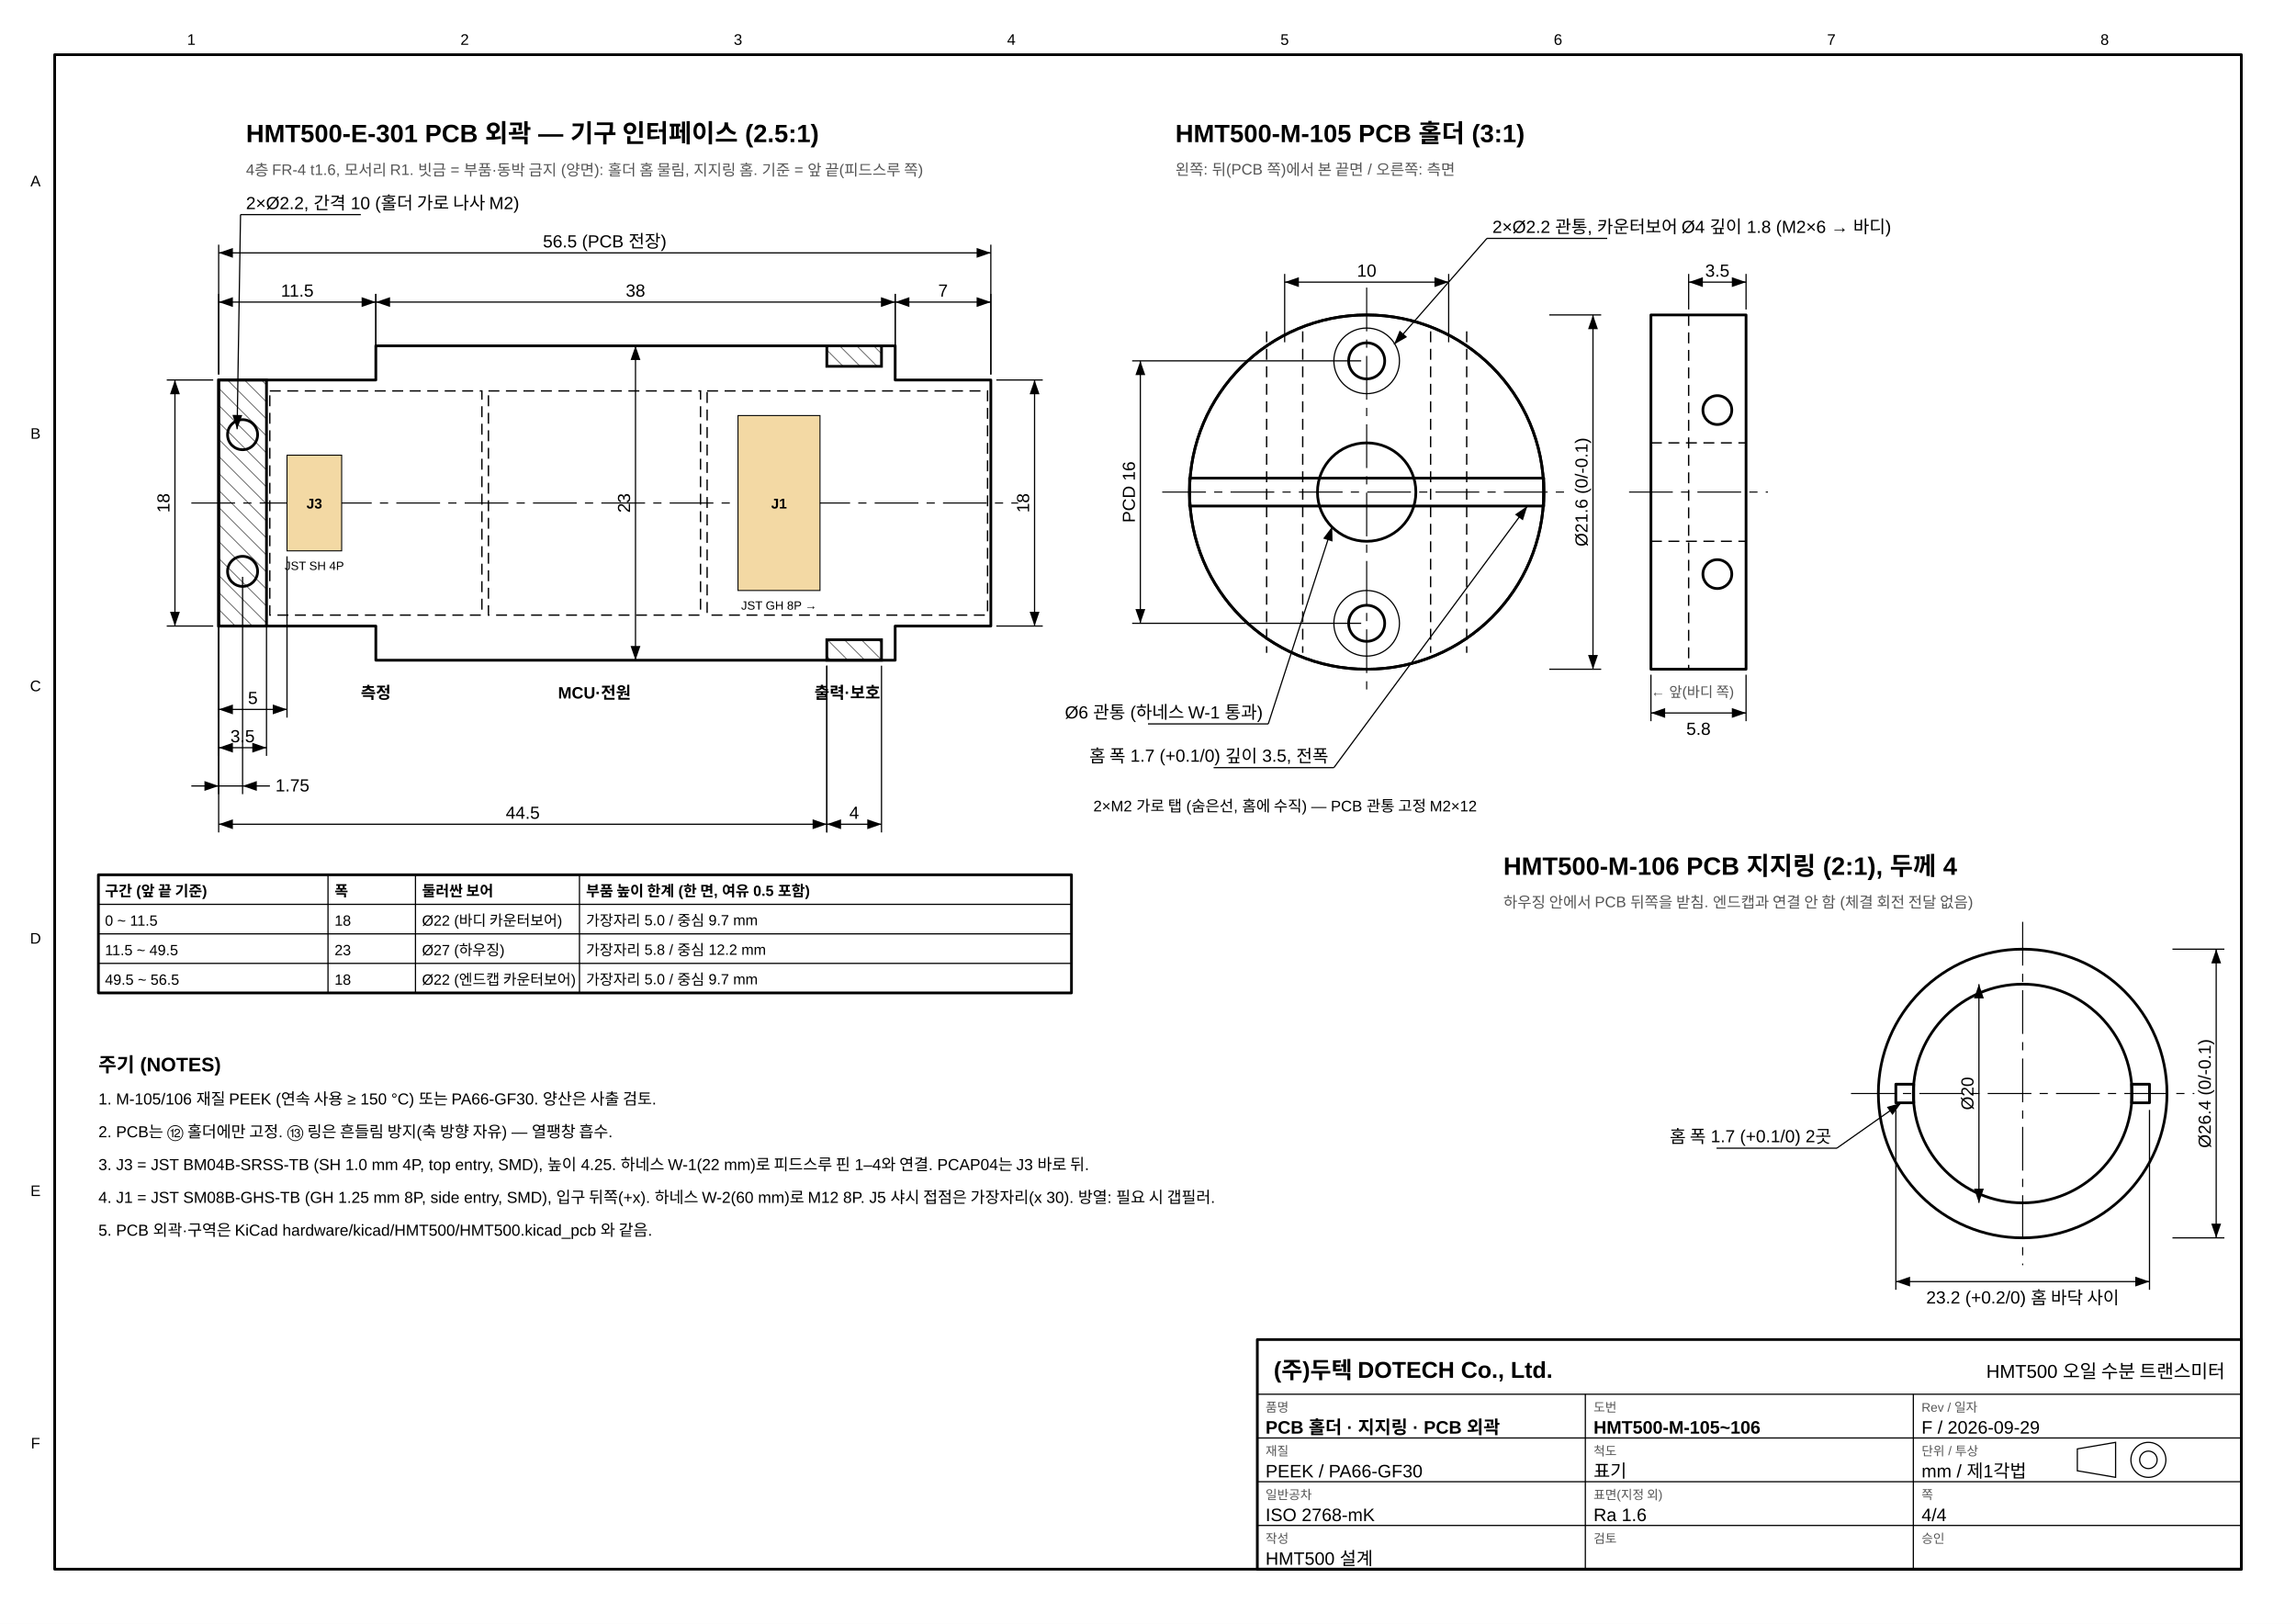
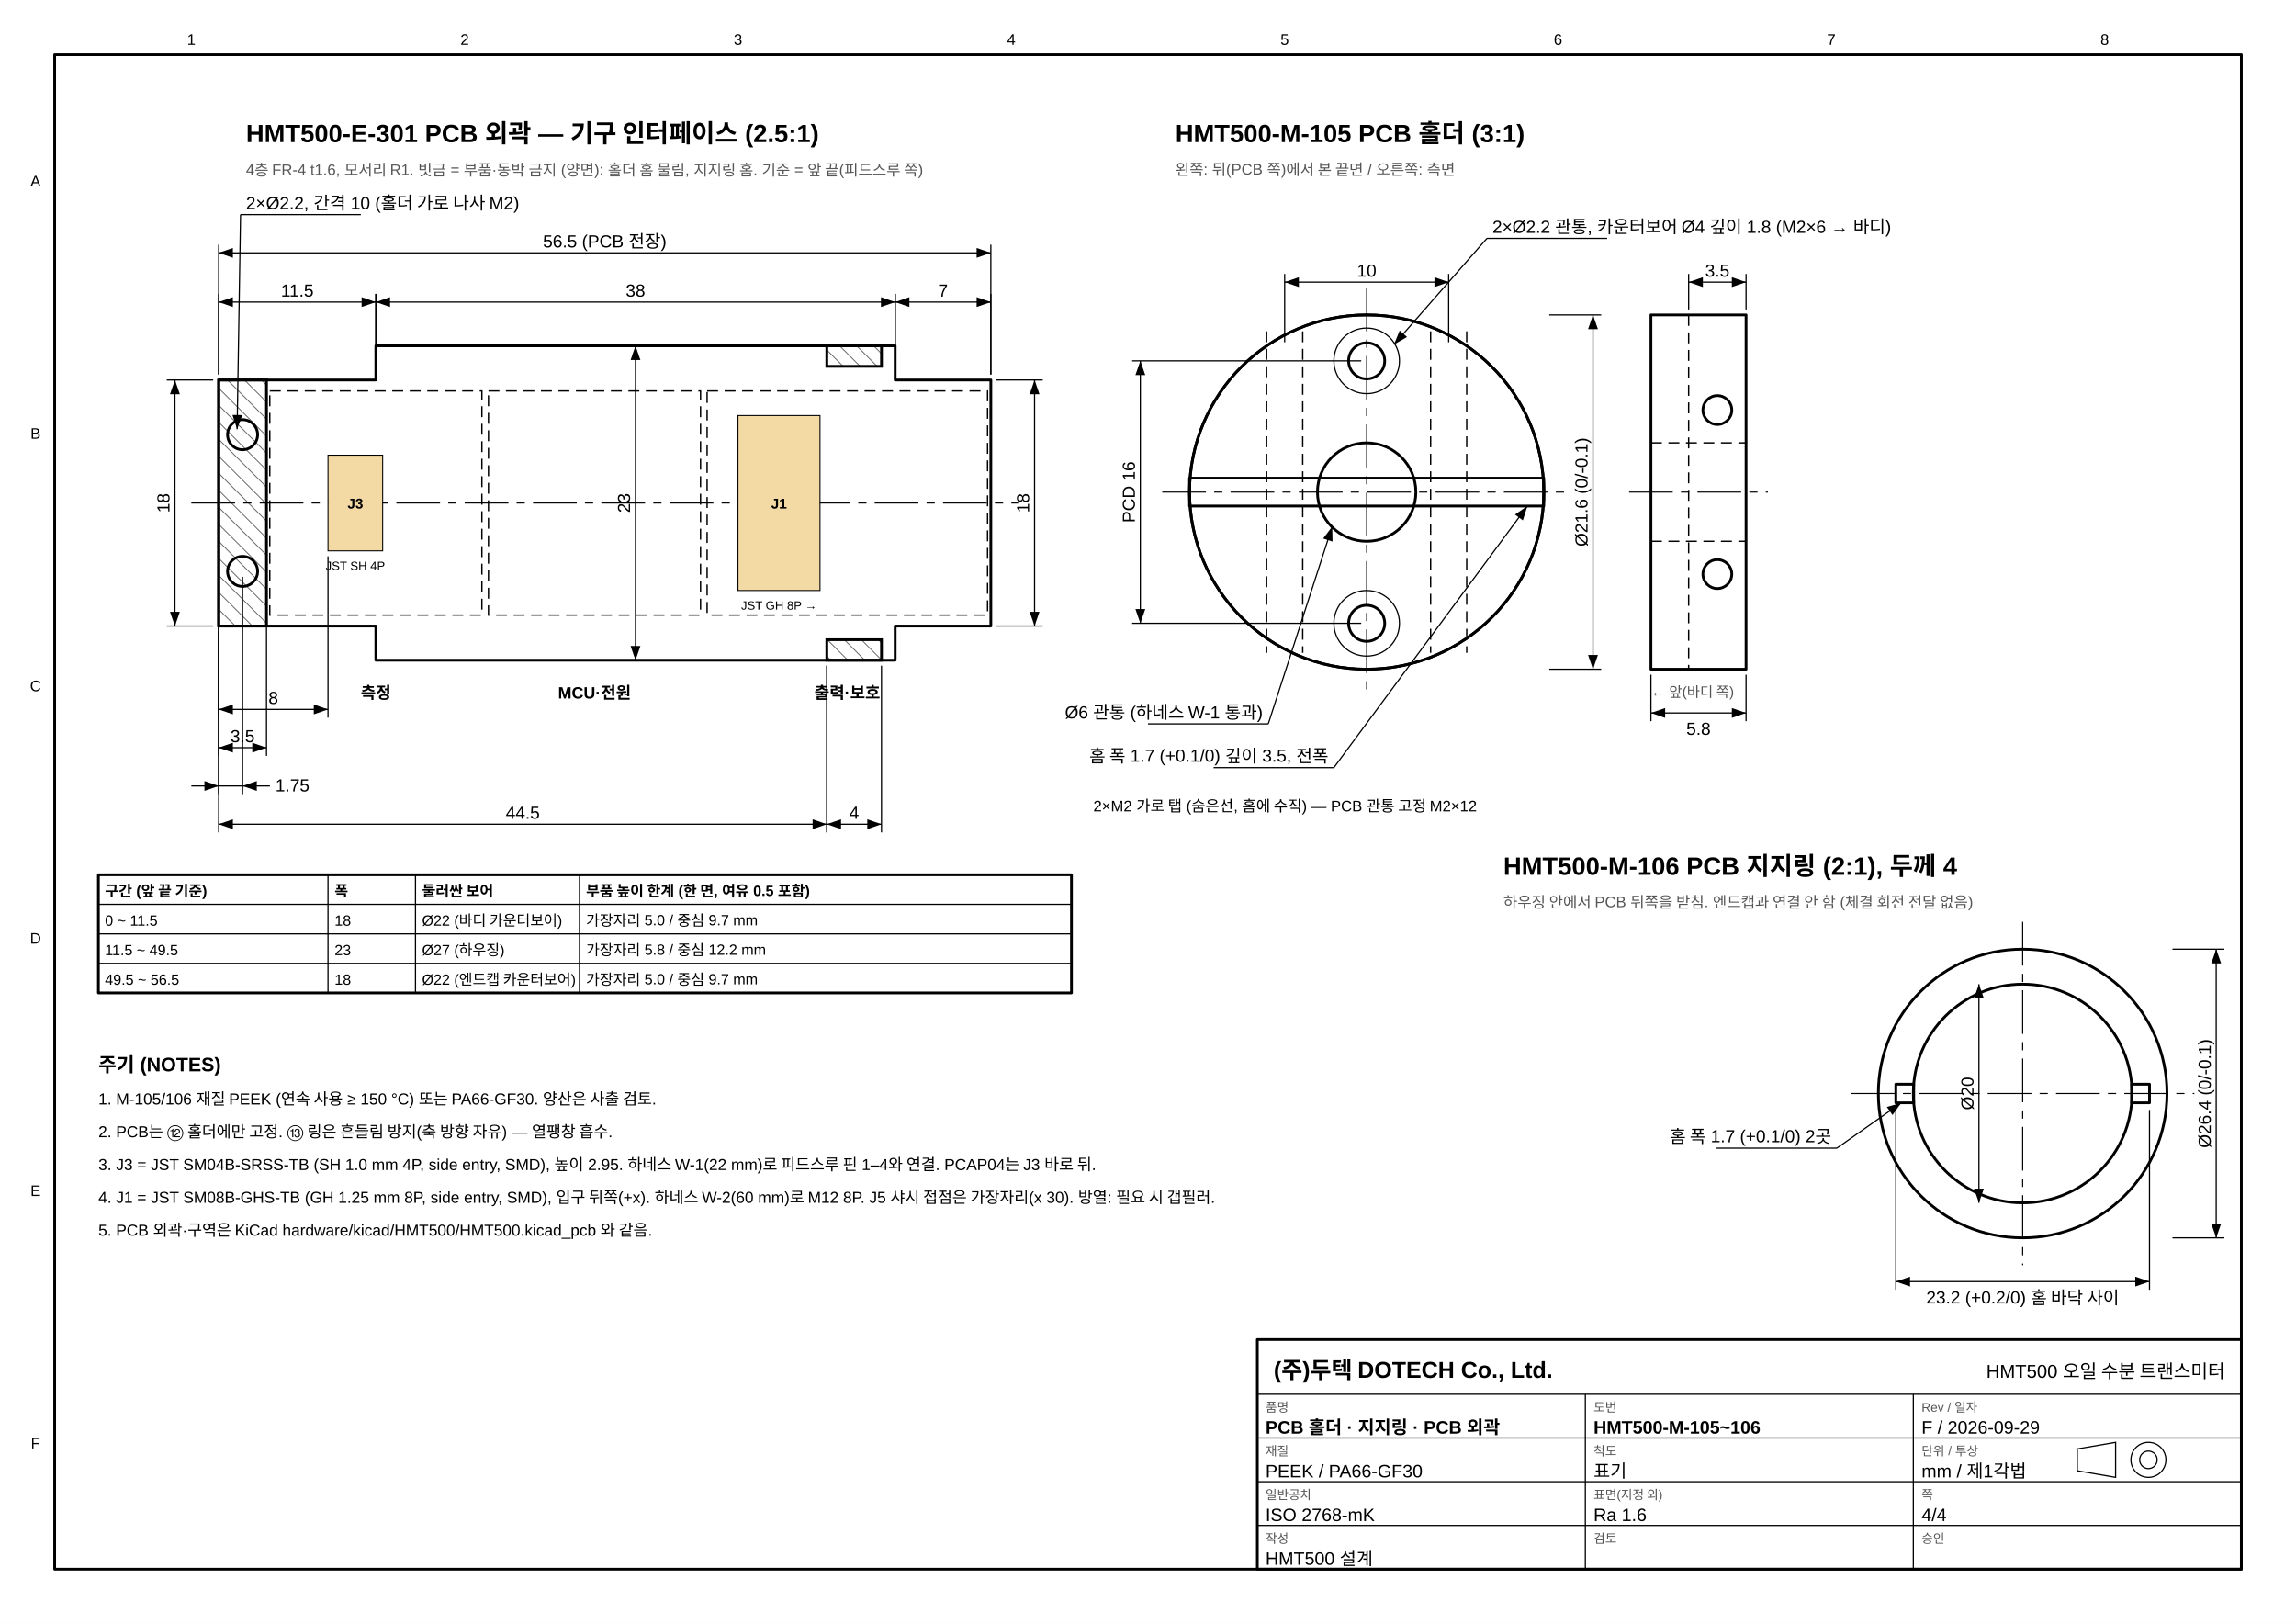
<svg xmlns="http://www.w3.org/2000/svg" width="420.0mm" height="297.0mm" viewBox="0 0 420.0 297.0">
  <rect width="420.0" height="297.0" fill="#fff" />
  <style>
 .thick{stroke:#000;stroke-width:0.5;fill:none;stroke-linecap:round;stroke-linejoin:round}
 .thin{stroke:#000;stroke-width:0.22;fill:none}
 .center{stroke:#000;stroke-width:0.2;stroke-dasharray:8 1.5 1.5 1.5;fill:none}
 .hidden{stroke:#000;stroke-width:0.25;stroke-dasharray:2 1.2;fill:none}
 .hatchfill{stroke:#000;stroke-width:0.5;fill:url(#hatch)}
 .hatchfill2{stroke:#000;stroke-width:0.5;fill:url(#hatch2)}
 .part2{stroke:#000;stroke-width:0.35;fill:url(#hatch2)}
 .buy{stroke:#000;stroke-width:0.35;fill:#e8e8e8}
 .green{stroke:#000;stroke-width:0.35;fill:#cfe8d0}
 .arrow{fill:#000;stroke:none}
 .t{font-family:'Noto Sans KR','NanumGothic','Malgun Gothic',Arial,sans-serif;fill:#000}
 .muted{fill:#555}
</style>
  <defs>
    <pattern id="hatch" width="2.2" height="2.2" patternUnits="userSpaceOnUse" patternTransform="rotate(45)">
      <line x1="0" y1="0" x2="0" y2="2.2" stroke="#000" stroke-width="0.18" />
    </pattern>
    <pattern id="hatch2" width="2.2" height="2.2" patternUnits="userSpaceOnUse" patternTransform="rotate(-45)">
      <line x1="0" y1="0" x2="0" y2="2.2" stroke="#000" stroke-width="0.18" />
    </pattern>
  </defs>
  <polygon points="40.000,69.500 68.750,69.500 68.750,63.250 163.750,63.250 163.750,69.500 181.250,69.500 181.250,114.500 163.750,114.500 163.750,120.750 68.750,120.750 68.750,114.500 40.000,114.500" class="thick" />
  <line x1="35.000" y1="92.000" x2="186.250" y2="92.000" class="center" />
  <rect x="40.000" y="69.500" width="8.750" height="45.000" class="hatchfill2" />
  <rect x="151.250" y="63.250" width="10.000" height="3.750" class="hatchfill2" />
  <rect x="151.250" y="117.000" width="10.000" height="3.750" class="hatchfill2" />
  <circle cx="44.375" cy="79.500" r="2.750" class="thick" fill="none" />
  <circle cx="44.375" cy="104.500" r="2.750" class="thick" fill="none" />
-   <rect x="52.500" y="83.250" width="10.000" height="17.500" style="fill:#f3d9a4;stroke:#000;stroke-width:0.18" />
+   <rect x="60.000" y="83.250" width="10.000" height="17.500" style="fill:#f3d9a4;stroke:#000;stroke-width:0.18" />
  <rect x="135.000" y="76.000" width="15.000" height="32.000" style="fill:#f3d9a4;stroke:#000;stroke-width:0.18" />
  <rect x="49.350" y="71.500" width="38.800" height="41.000" class="hidden" />
  <text x="68.750" y="127.750" font-size="3.0" text-anchor="middle" font-weight="700" class="t ">측정</text>
  <rect x="89.350" y="71.500" width="38.800" height="41.000" class="hidden" />
  <text x="108.750" y="127.750" font-size="3.0" text-anchor="middle" font-weight="700" class="t ">MCU·전원</text>
  <rect x="129.350" y="71.500" width="51.300" height="41.000" class="hidden" />
  <text x="155.000" y="127.750" font-size="3.0" text-anchor="middle" font-weight="700" class="t ">출력·보호</text>
-   <text x="57.500" y="93.000" font-size="2.6" text-anchor="middle" font-weight="700" class="t ">J3</text>
-   <text x="57.500" y="104.250" font-size="2.2" text-anchor="middle" class="t ">JST SH 4P</text>
+   <text x="65.000" y="93.000" font-size="2.6" text-anchor="middle" font-weight="700" class="t ">J3</text>
+   <text x="65.000" y="104.250" font-size="2.2" text-anchor="middle" class="t ">JST SH 4P</text>
  <line x1="40.000" y1="101.750" x2="40.000" y2="131.250" class="thin" />
-   <line x1="52.500" y1="101.750" x2="52.500" y2="131.250" class="thin" />
-   <line x1="40.000" y1="129.750" x2="52.500" y2="129.750" class="thin" />
+   <line x1="60.000" y1="101.750" x2="60.000" y2="131.250" class="thin" />
+   <line x1="40.000" y1="129.750" x2="60.000" y2="129.750" class="thin" />
  <polygon points="40.000,129.750 42.600,128.850 42.600,130.650" class="arrow" />
-   <polygon points="52.500,129.750 49.900,130.650 49.900,128.850" class="arrow" />
-   <text x="46.250" y="128.750" font-size="3.2" text-anchor="middle" class="t ">5</text>
+   <polygon points="60.000,129.750 57.400,130.650 57.400,128.850" class="arrow" />
+   <text x="50.000" y="128.750" font-size="3.2" text-anchor="middle" class="t ">8</text>
  <text x="142.500" y="93.000" font-size="2.6" text-anchor="middle" font-weight="700" class="t ">J1</text>
  <text x="142.500" y="111.500" font-size="2.2" text-anchor="middle" class="t ">JST GH 8P →</text>
  <line x1="40.000" y1="68.500" x2="40.000" y2="53.750" class="thin" />
  <line x1="68.750" y1="68.500" x2="68.750" y2="53.750" class="thin" />
  <line x1="40.000" y1="55.250" x2="68.750" y2="55.250" class="thin" />
  <polygon points="40.000,55.250 42.600,54.350 42.600,56.150" class="arrow" />
  <polygon points="68.750,55.250 66.150,56.150 66.150,54.350" class="arrow" />
  <text x="54.375" y="54.250" font-size="3.2" text-anchor="middle" class="t ">11.5</text>
  <line x1="68.750" y1="68.500" x2="68.750" y2="53.750" class="thin" />
  <line x1="163.750" y1="68.500" x2="163.750" y2="53.750" class="thin" />
  <line x1="68.750" y1="55.250" x2="163.750" y2="55.250" class="thin" />
  <polygon points="68.750,55.250 71.350,54.350 71.350,56.150" class="arrow" />
  <polygon points="163.750,55.250 161.150,56.150 161.150,54.350" class="arrow" />
  <text x="116.250" y="54.250" font-size="3.2" text-anchor="middle" class="t ">38</text>
  <line x1="163.750" y1="68.500" x2="163.750" y2="53.750" class="thin" />
  <line x1="181.250" y1="68.500" x2="181.250" y2="53.750" class="thin" />
  <line x1="163.750" y1="55.250" x2="181.250" y2="55.250" class="thin" />
  <polygon points="163.750,55.250 166.350,54.350 166.350,56.150" class="arrow" />
  <polygon points="181.250,55.250 178.650,56.150 178.650,54.350" class="arrow" />
  <text x="172.500" y="54.250" font-size="3.2" text-anchor="middle" class="t ">7</text>
  <line x1="40.000" y1="68.500" x2="40.000" y2="44.750" class="thin" />
  <line x1="181.250" y1="68.500" x2="181.250" y2="44.750" class="thin" />
  <line x1="40.000" y1="46.250" x2="181.250" y2="46.250" class="thin" />
  <polygon points="40.000,46.250 42.600,45.350 42.600,47.150" class="arrow" />
  <polygon points="181.250,46.250 178.650,47.150 178.650,45.350" class="arrow" />
  <text x="110.625" y="45.250" font-size="3.2" text-anchor="middle" class="t ">56.5  (PCB 전장)</text>
  <line x1="40.000" y1="93.000" x2="40.000" y2="138.250" class="thin" />
  <line x1="48.750" y1="93.000" x2="48.750" y2="138.250" class="thin" />
  <line x1="40.000" y1="136.750" x2="48.750" y2="136.750" class="thin" />
  <polygon points="40.000,136.750 42.600,135.850 42.600,137.650" class="arrow" />
  <polygon points="48.750,136.750 46.150,137.650 46.150,135.850" class="arrow" />
  <text x="44.375" y="135.750" font-size="3.2" text-anchor="middle" class="t ">3.5</text>
  <line x1="40.000" y1="105.500" x2="40.000" y2="145.250" class="thin" />
  <line x1="44.375" y1="105.500" x2="44.375" y2="145.250" class="thin" />
  <line x1="40.000" y1="143.750" x2="44.375" y2="143.750" class="thin" />
  <polygon points="40.000,143.750 37.400,144.650 37.400,142.850" class="arrow" />
  <polygon points="44.375,143.750 46.975,142.850 46.975,144.650" class="arrow" />
  <line x1="35.000" y1="143.750" x2="40.000" y2="143.750" class="thin" />
  <line x1="44.375" y1="143.750" x2="49.375" y2="143.750" class="thin" />
  <text x="42.188" y="142.750" font-size="3.2" text-anchor="middle" class="t " />
  <text x="50.375" y="144.750" font-size="3.2" text-anchor="start" class="t ">1.75</text>
  <line x1="40.000" y1="115.500" x2="40.000" y2="152.250" class="thin" />
  <line x1="151.250" y1="121.750" x2="151.250" y2="152.250" class="thin" />
  <line x1="40.000" y1="150.750" x2="151.250" y2="150.750" class="thin" />
  <polygon points="40.000,150.750 42.600,149.850 42.600,151.650" class="arrow" />
  <polygon points="151.250,150.750 148.650,151.650 148.650,149.850" class="arrow" />
  <text x="95.625" y="149.750" font-size="3.2" text-anchor="middle" class="t ">44.5</text>
  <line x1="151.250" y1="121.750" x2="151.250" y2="152.250" class="thin" />
  <line x1="161.250" y1="121.750" x2="161.250" y2="152.250" class="thin" />
  <line x1="151.250" y1="150.750" x2="161.250" y2="150.750" class="thin" />
  <polygon points="151.250,150.750 153.850,149.850 153.850,151.650" class="arrow" />
  <polygon points="161.250,150.750 158.650,151.650 158.650,149.850" class="arrow" />
  <text x="156.250" y="149.750" font-size="3.2" text-anchor="middle" class="t ">4</text>
  <line x1="39.000" y1="69.500" x2="30.500" y2="69.500" class="thin" />
  <line x1="39.000" y1="114.500" x2="30.500" y2="114.500" class="thin" />
  <line x1="32.000" y1="69.500" x2="32.000" y2="114.500" class="thin" />
  <polygon points="32.000,69.500 32.900,72.100 31.100,72.100" class="arrow" />
  <polygon points="32.000,114.500 31.100,111.900 32.900,111.900" class="arrow" />
  <text x="31.000" y="92.000" font-size="3.2" text-anchor="middle" transform="rotate(-90 31.000 92.000)" class="t ">18</text>
  <line x1="116.250" y1="63.250" x2="116.250" y2="120.750" class="thin" />
  <polygon points="116.250,63.250 117.150,65.850 115.350,65.850" class="arrow" />
  <polygon points="116.250,120.750 115.350,118.150 117.150,118.150" class="arrow" />
  <text x="115.250" y="92.000" font-size="3.2" text-anchor="middle" transform="rotate(-90 115.250 92.000)" class="t ">23</text>
  <line x1="182.250" y1="69.500" x2="190.750" y2="69.500" class="thin" />
  <line x1="182.250" y1="114.500" x2="190.750" y2="114.500" class="thin" />
  <line x1="189.250" y1="69.500" x2="189.250" y2="114.500" class="thin" />
  <polygon points="189.250,69.500 190.150,72.100 188.350,72.100" class="arrow" />
  <polygon points="189.250,114.500 188.350,111.900 190.150,111.900" class="arrow" />
  <text x="188.250" y="92.000" font-size="3.2" text-anchor="middle" transform="rotate(-90 188.250 92.000)" class="t ">18</text>
  <line x1="43.375" y1="78.500" x2="44.000" y2="39.250" class="thin" />
  <polygon points="43.375,78.500 42.517,75.886 44.316,75.915" class="arrow" />
  <line x1="44.000" y1="39.250" x2="66.000" y2="39.250" class="thin" />
  <text x="45.000" y="38.250" font-size="3.2" text-anchor="start" class="t ">2×Ø2.2, 간격 10 (홀더 가로 나사 M2)</text>
  <text x="45.000" y="26.000" font-size="4.6" text-anchor="start" font-weight="700" class="t ">HMT500-E-301  PCB 외곽 — 기구 인터페이스 (2.5:1)</text>
  <text x="45.000" y="32.000" font-size="2.8" text-anchor="start" class="t muted">4층 FR-4 t1.6, 모서리 R1. 빗금 = 부품·동박 금지 (양면): 홀더 홈 물림, 지지링 홈. 기준 = 앞 끝(피드스루 쪽)</text>
  <rect x="18.0" y="160.0" width="178" height="21.6" class="thick" fill="#fff" />
  <text x="19.200" y="163.900" font-size="2.7" text-anchor="start" font-weight="700" class="t ">구간 (앞 끝 기준)</text>
  <line x1="60.000" y1="160.000" x2="60.000" y2="181.600" class="thin" />
  <text x="61.200" y="163.900" font-size="2.7" text-anchor="start" font-weight="700" class="t ">폭</text>
  <line x1="76.000" y1="160.000" x2="76.000" y2="181.600" class="thin" />
  <text x="77.200" y="163.900" font-size="2.7" text-anchor="start" font-weight="700" class="t ">둘러싼 보어</text>
  <line x1="106.000" y1="160.000" x2="106.000" y2="181.600" class="thin" />
  <text x="107.200" y="163.900" font-size="2.7" text-anchor="start" font-weight="700" class="t ">부품 높이 한계 (한 면, 여유 0.5 포함)</text>
  <line x1="196.000" y1="160.000" x2="196.000" y2="181.600" class="thin" />
  <line x1="18.000" y1="165.400" x2="196.000" y2="165.400" class="thin" />
  <text x="19.200" y="169.300" font-size="2.7" text-anchor="start" class="t ">0 ~ 11.5</text>
  <text x="61.200" y="169.300" font-size="2.7" text-anchor="start" class="t ">18</text>
  <text x="77.200" y="169.300" font-size="2.7" text-anchor="start" class="t ">Ø22 (바디 카운터보어)</text>
  <text x="107.200" y="169.300" font-size="2.7" text-anchor="start" class="t ">가장자리 5.0 / 중심 9.7 mm</text>
  <line x1="18.000" y1="170.800" x2="196.000" y2="170.800" class="thin" />
  <text x="19.200" y="174.700" font-size="2.7" text-anchor="start" class="t ">11.5 ~ 49.5</text>
  <text x="61.200" y="174.700" font-size="2.7" text-anchor="start" class="t ">23</text>
  <text x="77.200" y="174.700" font-size="2.7" text-anchor="start" class="t ">Ø27 (하우징)</text>
  <text x="107.200" y="174.700" font-size="2.7" text-anchor="start" class="t ">가장자리 5.8 / 중심 12.2 mm</text>
  <line x1="18.000" y1="176.200" x2="196.000" y2="176.200" class="thin" />
  <text x="19.200" y="180.100" font-size="2.7" text-anchor="start" class="t ">49.5 ~ 56.5</text>
  <text x="61.200" y="180.100" font-size="2.7" text-anchor="start" class="t ">18</text>
  <text x="77.200" y="180.100" font-size="2.7" text-anchor="start" class="t ">Ø22 (엔드캡 카운터보어)</text>
  <text x="107.200" y="180.100" font-size="2.7" text-anchor="start" class="t ">가장자리 5.0 / 중심 9.7 mm</text>
  <circle cx="250.000" cy="90.000" r="32.400" class="thick" fill="none" />
  <circle cx="250.000" cy="90.000" r="9.000" class="thick" fill="none" />
  <rect x="217.600" y="87.450" width="64.800" height="5.100" fill="#fff" class="thick" />
  <circle cx="250.000" cy="90.000" r="32.400" class="thick" fill="none" />
  <circle cx="250.000" cy="114.000" r="3.300" class="thick" fill="none" />
  <circle cx="250.000" cy="114.000" r="6.000" class="thin" fill="none" />
  <circle cx="250.000" cy="66.000" r="3.300" class="thick" fill="none" />
  <circle cx="250.000" cy="66.000" r="6.000" class="thin" fill="none" />
  <line x1="261.700" y1="60.600" x2="261.700" y2="119.400" class="hidden" />
  <line x1="268.300" y1="60.600" x2="268.300" y2="119.400" class="hidden" />
  <line x1="231.700" y1="60.600" x2="231.700" y2="119.400" class="hidden" />
  <line x1="238.300" y1="60.600" x2="238.300" y2="119.400" class="hidden" />
  <line x1="212.600" y1="90.000" x2="287.400" y2="90.000" class="center" />
  <line x1="250.000" y1="52.600" x2="250.000" y2="127.400" class="center" />
  <line x1="283.400" y1="57.600" x2="292.900" y2="57.600" class="thin" />
  <line x1="283.400" y1="122.400" x2="292.900" y2="122.400" class="thin" />
  <line x1="291.400" y1="57.600" x2="291.400" y2="122.400" class="thin" />
  <polygon points="291.400,57.600 292.300,60.200 290.500,60.200" class="arrow" />
  <polygon points="291.400,122.400 290.500,119.800 292.300,119.800" class="arrow" />
  <text x="290.400" y="90.000" font-size="3.2" text-anchor="middle" transform="rotate(-90 290.400 90.000)" class="t ">Ø21.6 (0/-0.1)</text>
  <line x1="249.000" y1="66.000" x2="207.100" y2="66.000" class="thin" />
  <line x1="249.000" y1="114.000" x2="207.100" y2="114.000" class="thin" />
  <line x1="208.600" y1="66.000" x2="208.600" y2="114.000" class="thin" />
  <polygon points="208.600,66.000 209.500,68.600 207.700,68.600" class="arrow" />
  <polygon points="208.600,114.000 207.700,111.400 209.500,111.400" class="arrow" />
  <text x="207.600" y="90.000" font-size="3.2" text-anchor="middle" transform="rotate(-90 207.600 90.000)" class="t ">PCD 16</text>
  <line x1="235.000" y1="62.600" x2="235.000" y2="50.100" class="thin" />
  <line x1="265.000" y1="62.600" x2="265.000" y2="50.100" class="thin" />
  <line x1="235.000" y1="51.600" x2="265.000" y2="51.600" class="thin" />
  <polygon points="235.000,51.600 237.600,50.700 237.600,52.500" class="arrow" />
  <polygon points="265.000,51.600 262.400,52.500 262.400,50.700" class="arrow" />
  <text x="250.000" y="50.600" font-size="3.2" text-anchor="middle" class="t ">10</text>
  <line x1="255.000" y1="63.000" x2="272.000" y2="43.600" class="thin" />
  <polygon points="255.000,63.000 256.037,60.451 257.390,61.638" class="arrow" />
  <line x1="272.000" y1="43.600" x2="294.000" y2="43.600" class="thin" />
  <text x="273.000" y="42.600" font-size="3.2" text-anchor="start" class="t ">2×Ø2.2 관통, 카운터보어 Ø4 깊이 1.8 (M2×6 → 바디)</text>
  <line x1="279.400" y1="92.550" x2="244.000" y2="140.400" class="thin" />
  <polygon points="279.400,92.550 278.577,95.175 277.130,94.105" class="arrow" />
  <line x1="244.000" y1="140.400" x2="222.000" y2="140.400" class="thin" />
  <text x="243.000" y="139.400" font-size="3.2" text-anchor="end" class="t ">홈 폭 1.7 (+0.1/0) 깊이 3.5, 전폭</text>
  <line x1="243.700" y1="96.300" x2="232.000" y2="132.400" class="thin" />
  <polygon points="243.700,96.300 243.755,99.051 242.042,98.496" class="arrow" />
  <line x1="232.000" y1="132.400" x2="210.000" y2="132.400" class="thin" />
  <text x="231.000" y="131.400" font-size="3.2" text-anchor="end" class="t ">Ø6 관통 (하네스 W-1 통과)</text>
  <text x="200.000" y="148.400" font-size="2.8" text-anchor="start" class="t ">2×M2 가로 탭 (숨은선, 홈에 수직) — PCB 관통 고정 M2×12</text>
  <rect x="302.000" y="57.600" width="17.400" height="64.800" class="thick" fill="none" />
  <line x1="308.900" y1="57.600" x2="308.900" y2="122.400" class="hidden" />
  <circle cx="314.150" cy="75.000" r="2.640" class="thick" fill="none" />
  <circle cx="314.150" cy="105.000" r="2.640" class="thick" fill="none" />
  <line x1="302.000" y1="81.000" x2="319.400" y2="81.000" class="hidden" />
  <line x1="302.000" y1="99.000" x2="319.400" y2="99.000" class="hidden" />
  <line x1="298.000" y1="90.000" x2="323.400" y2="90.000" class="center" />
  <line x1="302.000" y1="123.400" x2="302.000" y2="131.900" class="thin" />
  <line x1="319.400" y1="123.400" x2="319.400" y2="131.900" class="thin" />
  <line x1="302.000" y1="130.400" x2="319.400" y2="130.400" class="thin" />
  <polygon points="302.000,130.400 304.600,129.500 304.600,131.300" class="arrow" />
  <polygon points="319.400,130.400 316.800,131.300 316.800,129.500" class="arrow" />
  <text x="310.700" y="134.400" font-size="3.2" text-anchor="middle" class="t ">5.8</text>
  <line x1="308.900" y1="56.600" x2="308.900" y2="50.100" class="thin" />
  <line x1="319.400" y1="56.600" x2="319.400" y2="50.100" class="thin" />
  <line x1="308.900" y1="51.600" x2="319.400" y2="51.600" class="thin" />
  <polygon points="308.900,51.600 311.500,50.700 311.500,52.500" class="arrow" />
  <polygon points="319.400,51.600 316.800,52.500 316.800,50.700" class="arrow" />
  <text x="314.150" y="50.600" font-size="3.2" text-anchor="middle" class="t ">3.5</text>
  <text x="302.000" y="127.400" font-size="2.6" text-anchor="start" class="t muted">← 앞(바디 쪽)</text>
  <text x="215.000" y="26.000" font-size="4.6" text-anchor="start" font-weight="700" class="t ">HMT500-M-105  PCB 홀더 (3:1)</text>
  <text x="215.000" y="32.000" font-size="2.8" text-anchor="start" class="t muted">왼쪽: 뒤(PCB 쪽)에서 본 끝면 / 오른쪽: 측면</text>
  <circle cx="370.000" cy="200.000" r="26.400" class="thick" fill="none" />
  <circle cx="370.000" cy="200.000" r="20.000" class="thick" fill="none" />
  <rect x="389.928" y="198.300" width="3.272" height="3.400" fill="#fff" class="thick" />
  <rect x="346.800" y="198.300" width="3.272" height="3.400" fill="#fff" class="thick" />
  <line x1="338.600" y1="200.000" x2="401.400" y2="200.000" class="center" />
  <line x1="370.000" y1="168.600" x2="370.000" y2="231.400" class="center" />
  <line x1="397.400" y1="173.600" x2="406.900" y2="173.600" class="thin" />
  <line x1="397.400" y1="226.400" x2="406.900" y2="226.400" class="thin" />
  <line x1="405.400" y1="173.600" x2="405.400" y2="226.400" class="thin" />
  <polygon points="405.400,173.600 406.300,176.200 404.500,176.200" class="arrow" />
  <polygon points="405.400,226.400 404.500,223.800 406.300,223.800" class="arrow" />
  <text x="404.400" y="200.000" font-size="3.2" text-anchor="middle" transform="rotate(-90 404.400 200.000)" class="t ">Ø26.4 (0/-0.1)</text>
  <line x1="362.000" y1="180.000" x2="362.000" y2="220.000" class="thin" />
  <polygon points="362.000,180.000 362.900,182.600 361.100,182.600" class="arrow" />
  <polygon points="362.000,220.000 361.100,217.400 362.900,217.400" class="arrow" />
  <text x="361.000" y="200.000" font-size="3.2" text-anchor="middle" transform="rotate(-90 361.000 200.000)" class="t ">Ø20</text>
  <line x1="346.800" y1="203.000" x2="346.800" y2="235.900" class="thin" />
  <line x1="393.200" y1="203.000" x2="393.200" y2="235.900" class="thin" />
  <line x1="346.800" y1="234.400" x2="393.200" y2="234.400" class="thin" />
  <polygon points="346.800,234.400 349.400,233.500 349.400,235.300" class="arrow" />
  <polygon points="393.200,234.400 390.600,235.300 390.600,233.500" class="arrow" />
  <text x="370.000" y="238.400" font-size="3.2" text-anchor="middle" class="t ">23.2 (+0.2/0)  홈 바닥 사이</text>
  <line x1="347.800" y1="201.700" x2="336.000" y2="210.000" class="thin" />
  <polygon points="347.800,201.700 346.191,203.932 345.156,202.460" class="arrow" />
  <line x1="336.000" y1="210.000" x2="314.000" y2="210.000" class="thin" />
  <text x="335.000" y="209.000" font-size="3.2" text-anchor="end" class="t ">홈 폭 1.7 (+0.1/0) 2곳</text>
  <text x="275.000" y="160.000" font-size="4.6" text-anchor="start" font-weight="700" class="t ">HMT500-M-106  PCB 지지링 (2:1), 두께 4</text>
  <text x="275.000" y="166.000" font-size="2.8" text-anchor="start" class="t muted">하우징 안에서 PCB 뒤쪽을 받침. 엔드캡과 연결 안 함 (체결 회전 전달 없음)</text>
  <text x="18.000" y="196.000" font-size="3.6" text-anchor="start" font-weight="700" class="t ">주기 (NOTES)</text>
  <text x="18.000" y="202.000" font-size="2.9" text-anchor="start" class="t ">1. M-105/106 재질 PEEK (연속 사용 ≥ 150 °C) 또는 PA66-GF30. 양산은 사출 검토.</text>
  <text x="18.000" y="208.000" font-size="2.9" text-anchor="start" class="t ">2. PCB는 ⑫ 홀더에만 고정. ⑬ 링은 흔들림 방지(축 방향 자유) — 열팽창 흡수.</text>
-   <text x="18.000" y="214.000" font-size="2.9" text-anchor="start" class="t ">3. J3 = JST BM04B-SRSS-TB (SH 1.0 mm 4P, top entry, SMD), 높이 4.25. 하네스 W-1(22 mm)로 피드스루 핀 1–4와 연결. PCAP04는 J3 바로 뒤.</text>
+   <text x="18.000" y="214.000" font-size="2.9" text-anchor="start" class="t ">3. J3 = JST SM04B-SRSS-TB (SH 1.0 mm 4P, side entry, SMD), 높이 2.95. 하네스 W-1(22 mm)로 피드스루 핀 1–4와 연결. PCAP04는 J3 바로 뒤.</text>
  <text x="18.000" y="220.000" font-size="2.9" text-anchor="start" class="t ">4. J1 = JST SM08B-GHS-TB (GH 1.25 mm 8P, side entry, SMD), 입구 뒤쪽(+x). 하네스 W-2(60 mm)로 M12 8P. J5 샤시 접점은 가장자리(x 30). 방열: 필요 시 갭필러.</text>
  <text x="18.000" y="226.000" font-size="2.9" text-anchor="start" class="t ">5. PCB 외곽·구역은 KiCad hardware/kicad/HMT500/HMT500.kicad_pcb 와 같음.</text>
  <rect x="10" y="10" width="400.0" height="277.0" class="thick" fill="none" />
  <text x="35.000" y="8.200" font-size="2.8" text-anchor="middle" class="t ">1</text>
  <text x="85.000" y="8.200" font-size="2.8" text-anchor="middle" class="t ">2</text>
  <text x="135.000" y="8.200" font-size="2.8" text-anchor="middle" class="t ">3</text>
  <text x="185.000" y="8.200" font-size="2.8" text-anchor="middle" class="t ">4</text>
  <text x="235.000" y="8.200" font-size="2.8" text-anchor="middle" class="t ">5</text>
  <text x="285.000" y="8.200" font-size="2.8" text-anchor="middle" class="t ">6</text>
  <text x="335.000" y="8.200" font-size="2.8" text-anchor="middle" class="t ">7</text>
  <text x="385.000" y="8.200" font-size="2.8" text-anchor="middle" class="t ">8</text>
  <text x="6.500" y="34.083" font-size="2.8" text-anchor="middle" class="t ">A</text>
  <text x="6.500" y="80.250" font-size="2.8" text-anchor="middle" class="t ">B</text>
  <text x="6.500" y="126.417" font-size="2.8" text-anchor="middle" class="t ">C</text>
  <text x="6.500" y="172.583" font-size="2.8" text-anchor="middle" class="t ">D</text>
  <text x="6.500" y="218.750" font-size="2.8" text-anchor="middle" class="t ">E</text>
  <text x="6.500" y="264.917" font-size="2.8" text-anchor="middle" class="t ">F</text>
  <rect x="230.0" y="245.0" width="180" height="42" class="thick" fill="#fff" />
  <line x1="230.000" y1="255.000" x2="410.000" y2="255.000" class="thin" />
  <line x1="230.000" y1="263.000" x2="410.000" y2="263.000" class="thin" />
  <line x1="230.000" y1="271.000" x2="410.000" y2="271.000" class="thin" />
  <line x1="230.000" y1="279.000" x2="410.000" y2="279.000" class="thin" />
  <line x1="290.000" y1="255.000" x2="290.000" y2="287.000" class="thin" />
  <line x1="350.000" y1="255.000" x2="350.000" y2="287.000" class="thin" />
  <text x="233.000" y="252.000" font-size="4.2" text-anchor="start" font-weight="700" class="t ">(주)두텍  DOTECH Co., Ltd.</text>
  <text x="407.000" y="252.000" font-size="3.4" text-anchor="end" class="t ">HMT500 오일 수분 트랜스미터</text>
  <text x="231.500" y="258.200" font-size="2.3" text-anchor="start" class="t muted">품명</text>
  <text x="231.500" y="262.200" font-size="3.3" text-anchor="start" font-weight="700" class="t ">PCB 홀더 · 지지링 · PCB 외곽</text>
  <text x="291.500" y="258.200" font-size="2.3" text-anchor="start" class="t muted">도번</text>
  <text x="291.500" y="262.200" font-size="3.3" text-anchor="start" font-weight="700" class="t ">HMT500-M-105~106</text>
  <text x="351.500" y="258.200" font-size="2.3" text-anchor="start" class="t muted">Rev / 일자</text>
  <text x="351.500" y="262.200" font-size="3.3" text-anchor="start" class="t ">F / 2026-09-29</text>
  <text x="231.500" y="266.200" font-size="2.3" text-anchor="start" class="t muted">재질</text>
  <text x="231.500" y="270.200" font-size="3.3" text-anchor="start" class="t ">PEEK / PA66-GF30</text>
  <text x="291.500" y="266.200" font-size="2.3" text-anchor="start" class="t muted">척도</text>
  <text x="291.500" y="270.200" font-size="3.3" text-anchor="start" class="t ">표기</text>
  <text x="351.500" y="266.200" font-size="2.3" text-anchor="start" class="t muted">단위 / 투상</text>
  <text x="351.500" y="270.200" font-size="3.3" text-anchor="start" class="t ">mm / 제1각법</text>
  <text x="231.500" y="274.200" font-size="2.3" text-anchor="start" class="t muted">일반공차</text>
  <text x="231.500" y="278.200" font-size="3.3" text-anchor="start" class="t ">ISO 2768-mK</text>
  <text x="291.500" y="274.200" font-size="2.3" text-anchor="start" class="t muted">표면(지정 외)</text>
  <text x="291.500" y="278.200" font-size="3.3" text-anchor="start" class="t ">Ra 1.6</text>
  <text x="351.500" y="274.200" font-size="2.3" text-anchor="start" class="t muted">쪽</text>
  <text x="351.500" y="278.200" font-size="3.3" text-anchor="start" class="t ">4/4</text>
  <text x="231.500" y="282.200" font-size="2.3" text-anchor="start" class="t muted">작성</text>
  <text x="231.500" y="286.200" font-size="3.3" text-anchor="start" class="t ">HMT500 설계</text>
  <text x="291.500" y="282.200" font-size="2.3" text-anchor="start" class="t muted">검토</text>
  <text x="291.500" y="286.200" font-size="3.3" text-anchor="start" class="t " />
  <text x="351.500" y="282.200" font-size="2.3" text-anchor="start" class="t muted">승인</text>
  <text x="351.500" y="286.200" font-size="3.3" text-anchor="start" class="t " />
  <polygon points="380.0,265.0 387.0,263.8 387.0,270.2 380.0,269.0" class="thin" fill="none" />
  <circle cx="393.000" cy="267.000" r="3.200" class="thin" fill="none" />
  <circle cx="393.000" cy="267.000" r="1.600" class="thin" fill="none" />
</svg>
